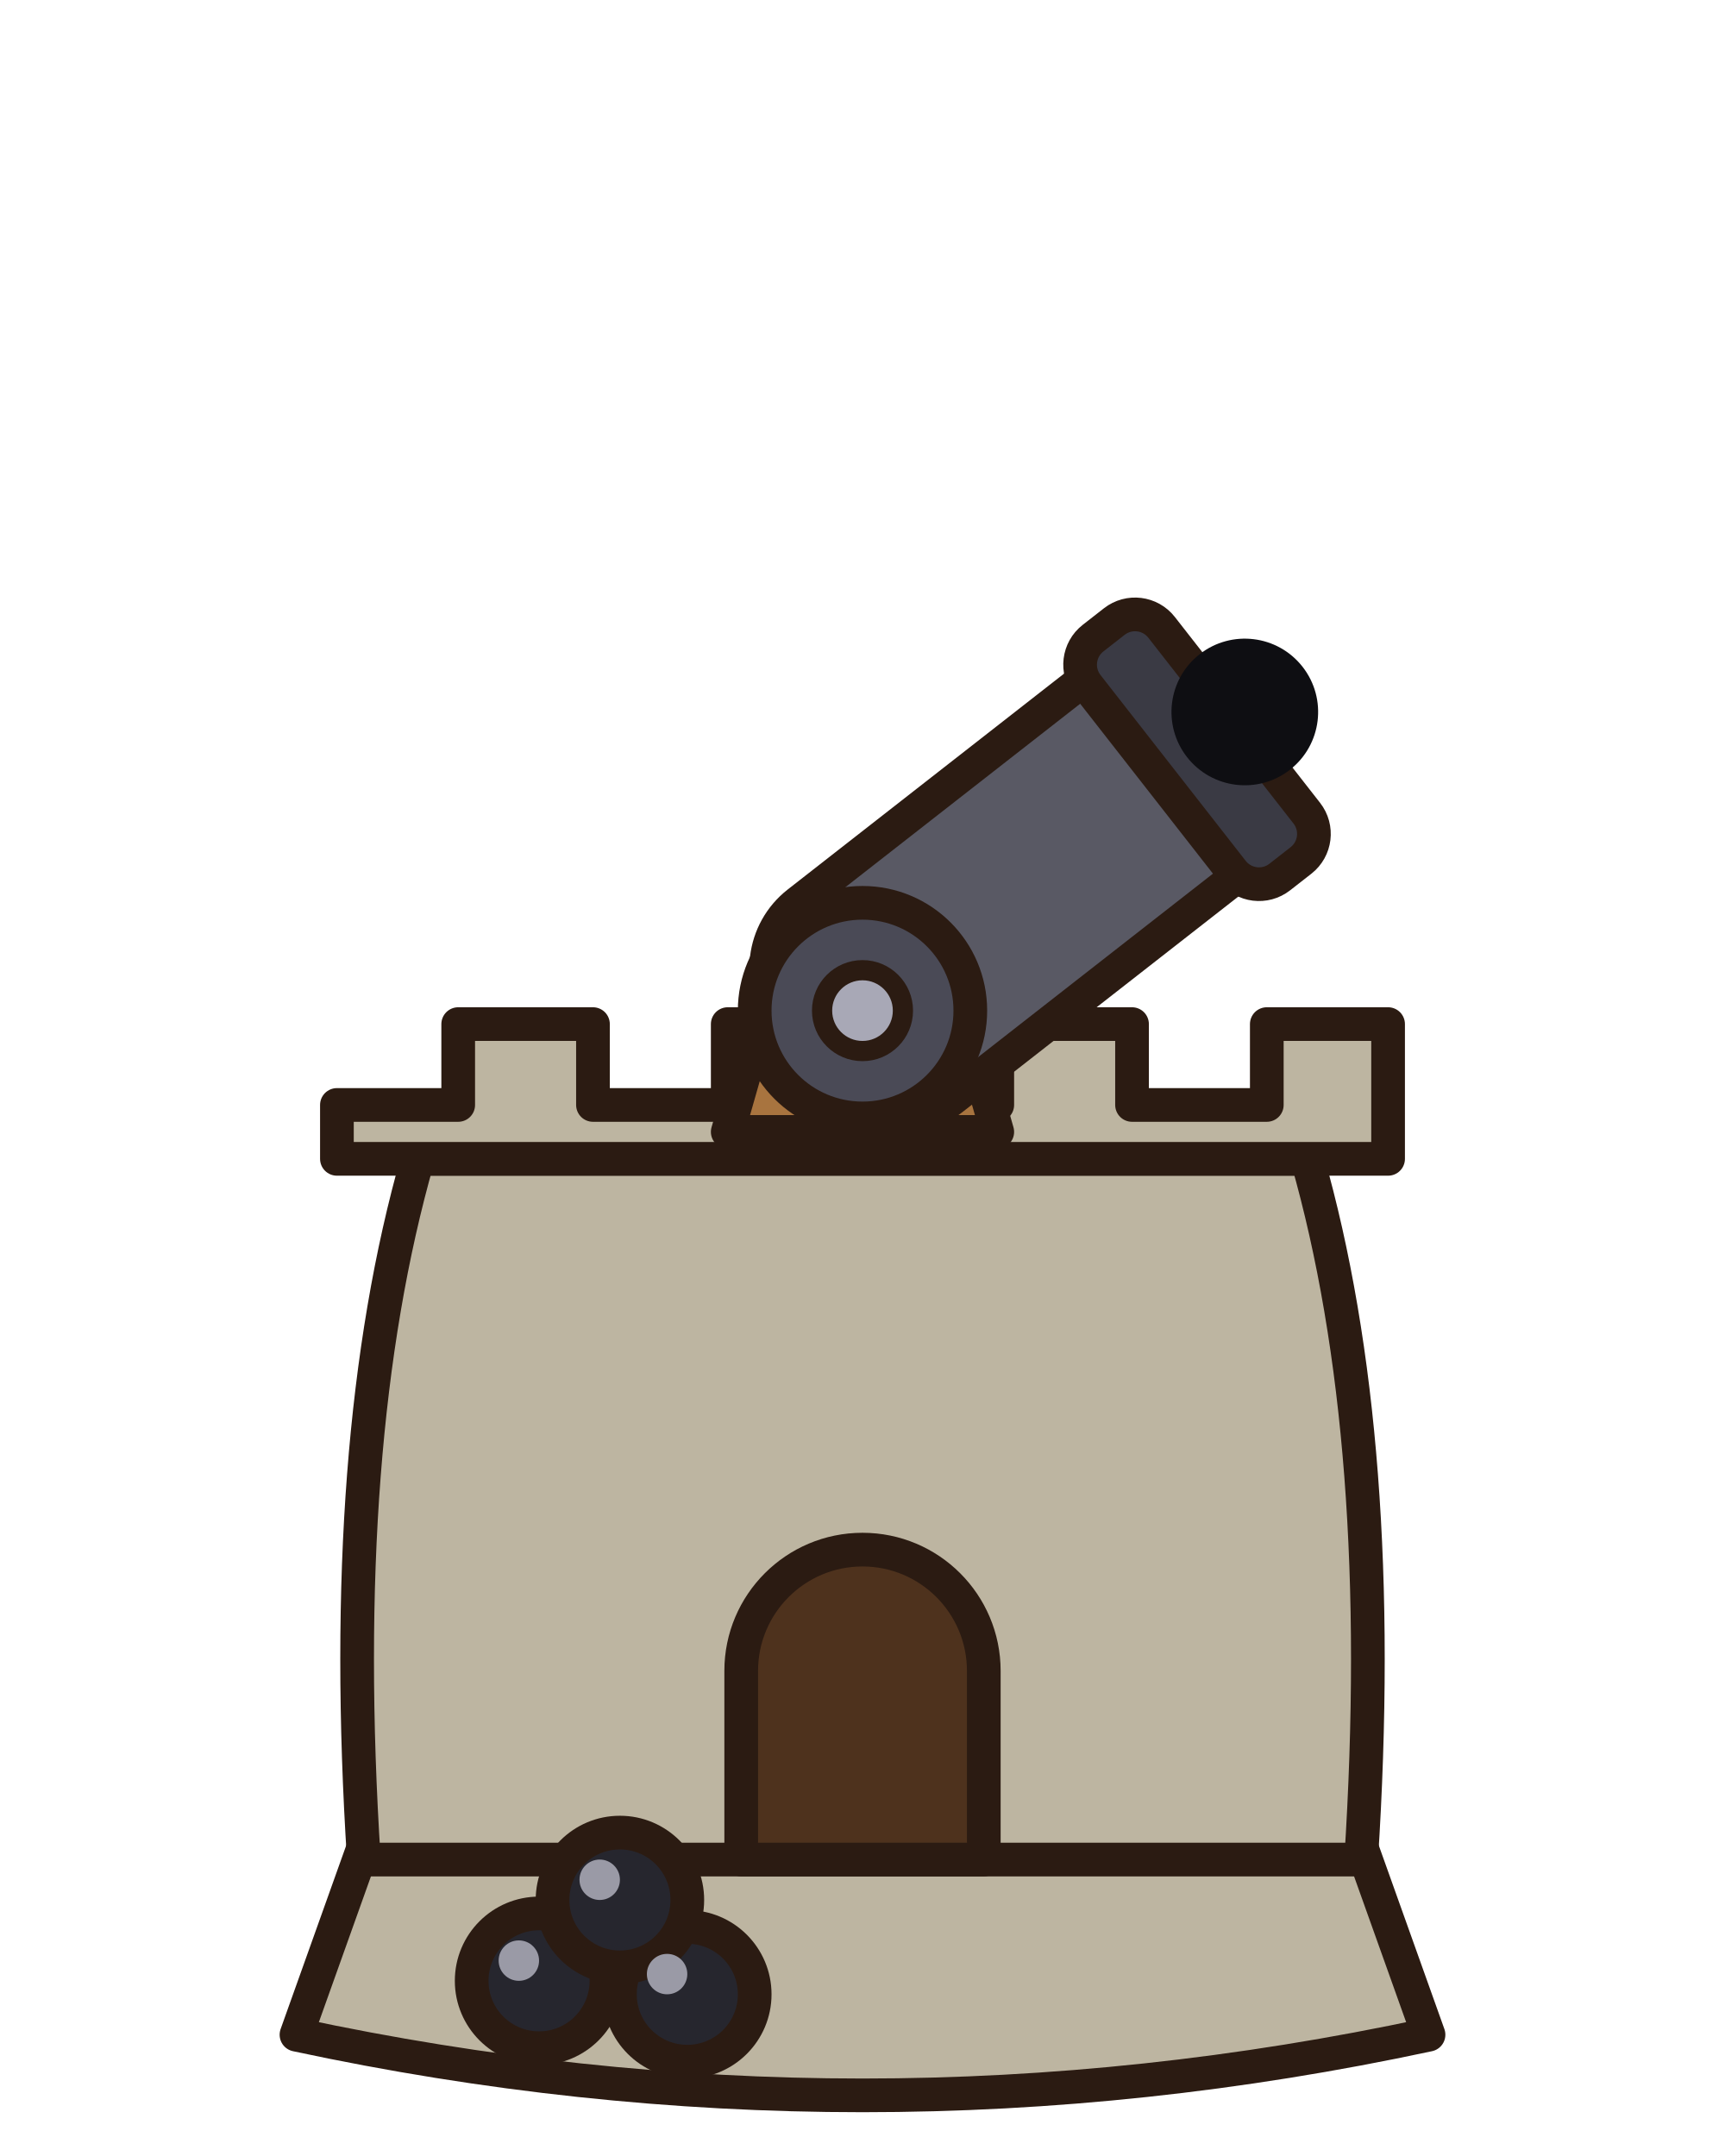
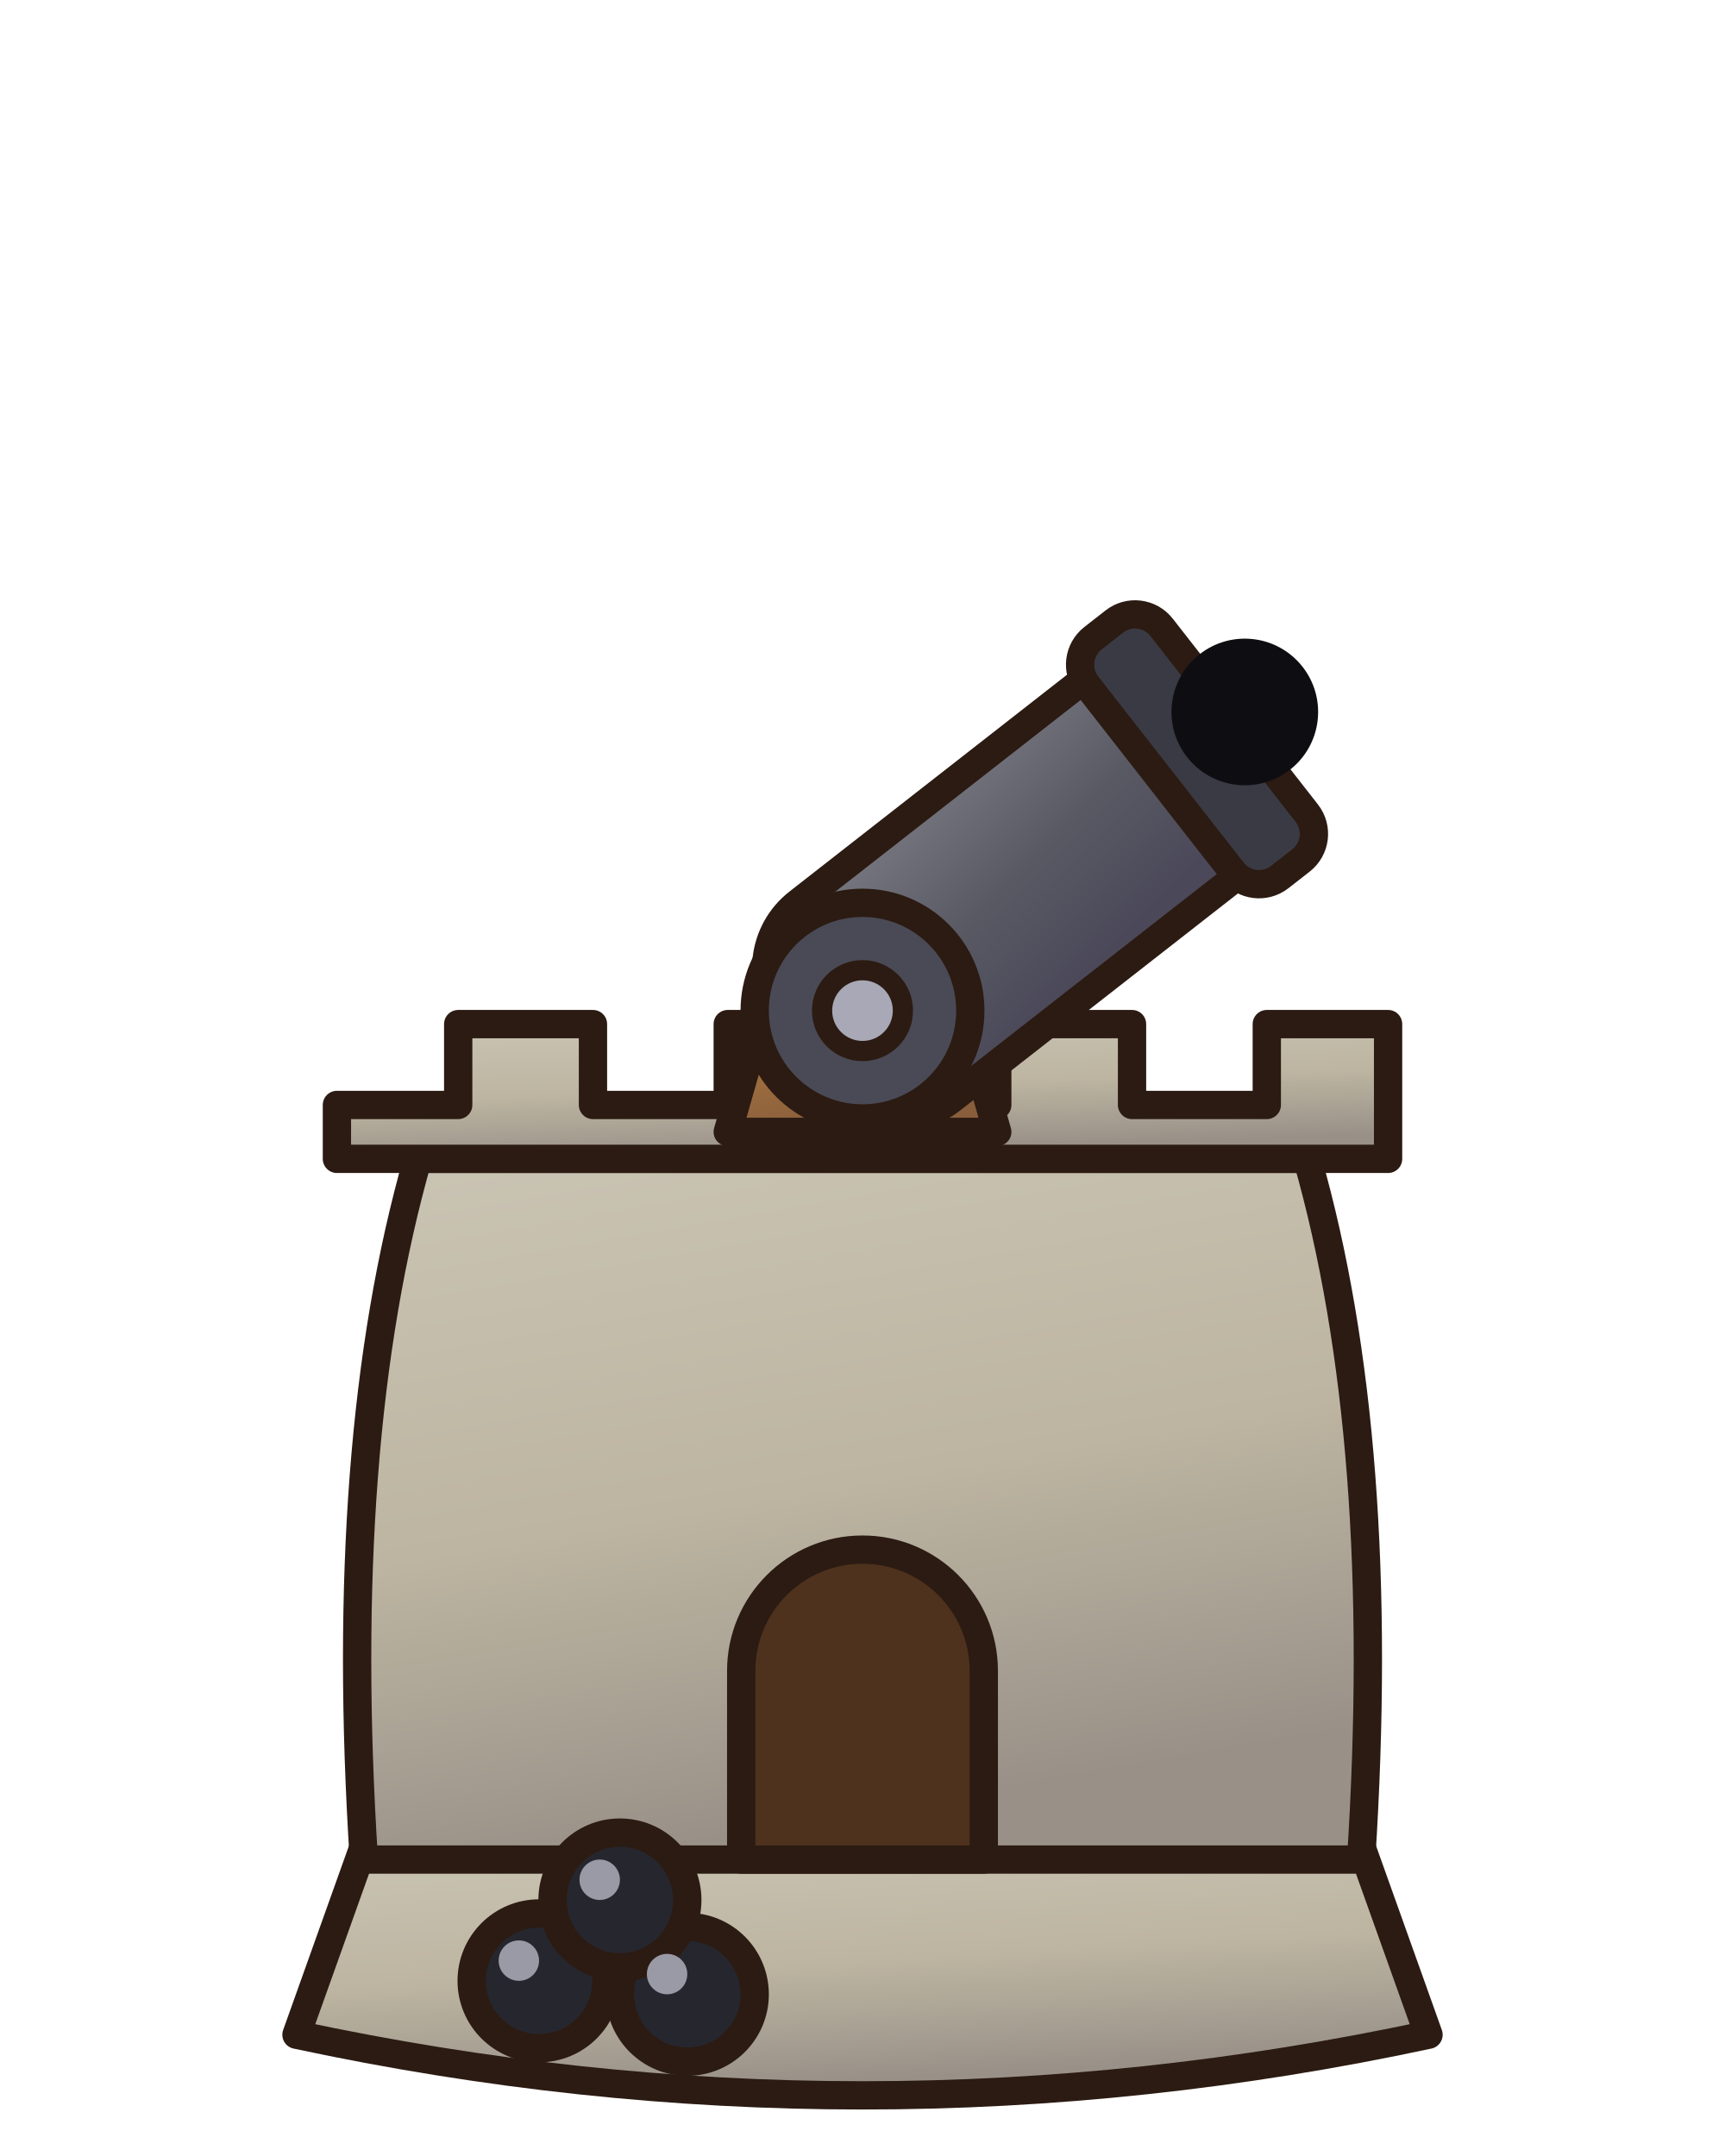
<svg xmlns="http://www.w3.org/2000/svg" viewBox="0 0 256 320" width="256" height="320">
  <defs>
    <linearGradient id="stone" x1="0" y1="0" x2="1" y2="0">
      <stop offset="0.00" stop-color="#d6cebd" />
      <stop offset="0.50" stop-color="#ada591" />
      <stop offset="1.00" stop-color="#80776a" />
    </linearGradient>
    <linearGradient id="stoneB" x1="0" y1="0" x2="1" y2="0">
      <stop offset="0.00" stop-color="#d4dcee" />
      <stop offset="0.50" stop-color="#a3aecb" />
      <stop offset="1.00" stop-color="#6e7a9c" />
    </linearGradient>
    <linearGradient id="stoneD" x1="0" y1="0" x2="1" y2="0">
      <stop offset="0.00" stop-color="#8a8a9a" />
      <stop offset="0.50" stop-color="#5d5c6d" />
      <stop offset="1.00" stop-color="#3c3b49" />
    </linearGradient>
    <linearGradient id="wood" x1="0" y1="0" x2="0" y2="1">
      <stop offset="0.00" stop-color="#c48f52" />
      <stop offset="1.00" stop-color="#7d512b" />
    </linearGradient>
    <linearGradient id="roofG" x1="0" y1="0" x2="1" y2="1">
      <stop offset="0.00" stop-color="#86d25f" />
      <stop offset="1.00" stop-color="#2d7a34" />
    </linearGradient>
    <linearGradient id="roofR" x1="0" y1="0" x2="1" y2="1">
      <stop offset="0.00" stop-color="#ee6a58" />
      <stop offset="1.00" stop-color="#9c2a22" />
    </linearGradient>
    <linearGradient id="roofP" x1="0" y1="0" x2="1" y2="1">
      <stop offset="0.00" stop-color="#a67ae8" />
      <stop offset="1.00" stop-color="#4a2c98" />
    </linearGradient>
    <linearGradient id="steel" x1="0" y1="0" x2="1" y2="1">
      <stop offset="0.00" stop-color="#eef2f6" />
      <stop offset="0.50" stop-color="#b3bcc7" />
      <stop offset="1.00" stop-color="#7a8593" />
    </linearGradient>
    <linearGradient id="gold" x1="0" y1="0" x2="1" y2="1">
      <stop offset="0.00" stop-color="#ffe27a" />
      <stop offset="1.00" stop-color="#c8901a" />
    </linearGradient>
    <linearGradient id="blue" x1="0" y1="0" x2="1" y2="1">
      <stop offset="0.00" stop-color="#5b9be8" />
      <stop offset="1.00" stop-color="#1f4c9a" />
    </linearGradient>
    <linearGradient id="copper" x1="0" y1="0" x2="1" y2="1">
      <stop offset="0.00" stop-color="#f0b27a" />
      <stop offset="1.00" stop-color="#a35f2e" />
    </linearGradient>
    <linearGradient id="ice" x1="0" y1="0" x2="1" y2="1">
      <stop offset="0.00" stop-color="#f2fdff" />
      <stop offset="0.50" stop-color="#8fdcf5" />
      <stop offset="1.00" stop-color="#3d98cf" />
    </linearGradient>
    <linearGradient id="iron" x1="0" y1="0" x2="1" y2="1">
      <stop offset="0.00" stop-color="#7c7c88" />
      <stop offset="1.00" stop-color="#2f2f38" />
    </linearGradient>
    <linearGradient id="lava" x1="0" y1="0" x2="1" y2="1">
      <stop offset="0.00" stop-color="#ffd24a" />
      <stop offset="1.00" stop-color="#ff6a1a" />
    </linearGradient>
    <radialGradient id="goblin" cx="0.4" cy="0.35" r=".8">
      <stop offset="0.00" stop-color="#aee572" />
      <stop offset="1.00" stop-color="#4f9e32" />
    </radialGradient>
    <radialGradient id="orc" cx="0.4" cy="0.35" r=".8">
      <stop offset="0.00" stop-color="#6fae4a" />
      <stop offset="1.00" stop-color="#2f6a22" />
    </radialGradient>
    <radialGradient id="wolf" cx="0.4" cy="0.35" r=".8">
      <stop offset="0.00" stop-color="#b8bec9" />
      <stop offset="1.00" stop-color="#6c7380" />
    </radialGradient>
    <radialGradient id="ogre" cx="0.4" cy="0.35" r=".8">
      <stop offset="0.00" stop-color="#b27a4c" />
      <stop offset="1.00" stop-color="#6a4126" />
    </radialGradient>
    <radialGradient id="rock" cx="0.4" cy="0.35" r=".8">
      <stop offset="0.00" stop-color="#b9b9c2" />
      <stop offset="1.00" stop-color="#6a6a78" />
    </radialGradient>
    <radialGradient id="wisp" cx="0.4" cy="0.35" r=".8">
      <stop offset="0.00" stop-color="#ffffff" />
      <stop offset="0.50" stop-color="#9ae9ff" />
      <stop offset="1.00" stop-color="#2fa6e0" />
    </radialGradient>
    <radialGradient id="drake" cx="0.4" cy="0.35" r=".8">
      <stop offset="0.00" stop-color="#e8604e" />
      <stop offset="1.00" stop-color="#8c1c1c" />
    </radialGradient>
    <radialGradient id="bat" cx="0.4" cy="0.35" r=".8">
      <stop offset="0.00" stop-color="#8f5cc0" />
      <stop offset="1.00" stop-color="#4a2a68" />
    </radialGradient>
    <radialGradient id="ghost" cx="0.4" cy="0.35" r=".8">
      <stop offset="0.00" stop-color="#eaffff" />
      <stop offset="0.50" stop-color="#9bded6" />
      <stop offset="1.00" stop-color="#4fa8a0" />
    </radialGradient>
    <radialGradient id="orb" cx="0.4" cy="0.35" r=".8">
      <stop offset="0.00" stop-color="#ffffff" />
      <stop offset="0.50" stop-color="#d9a8ff" />
      <stop offset="1.00" stop-color="#8a4fe0" />
    </radialGradient>
    <radialGradient id="glowY" cx="0.4" cy="0.35" r=".8">
      <stop offset="0.00" stop-color="#fffbd0" />
      <stop offset="0.50" stop-color="#ffe14a" />
      <stop offset="1.00" stop-color="#ff9d1a" />
    </radialGradient>
    <radialGradient id="glowC" cx="0.4" cy="0.35" r=".8">
      <stop offset="0.00" stop-color="#ffffff" />
      <stop offset="0.50" stop-color="#a8f0ff" />
      <stop offset="1.00" stop-color="#2fb8e8" />
    </radialGradient>
+     <linearGradient id="s_stone" x1="0" y1="0" x2="0.25" y2="1">
+       <stop offset="0" stop-color="#cac4b4" />
+       <stop offset=".55" stop-color="#bdb5a1" />
+       <stop offset="1" stop-color="#999188" />
+     </linearGradient>
+     <linearGradient id="s_stoneB" x1="0" y1="0" x2="0.25" y2="1">
+       <stop offset="0" stop-color="#bbc4da" />
+       <stop offset=".55" stop-color="#aab5d1" />
+       <stop offset="1" stop-color="#8a91ae" />
+     </linearGradient>
+     <linearGradient id="s_stoneD" x1="0" y1="0" x2="0.25" y2="1">
+       <stop offset="0" stop-color="#838291" />
+       <stop offset=".55" stop-color="#646376" />
+       <stop offset="1" stop-color="#545167" />
+     </linearGradient>
+     <linearGradient id="s_wood" x1="0" y1="0" x2="0.25" y2="1">
+       <stop offset="0" stop-color="#b99065" />
+       <stop offset=".55" stop-color="#a8743f" />
+       <stop offset="1" stop-color="#895e3c" />
+     </linearGradient>
+     <linearGradient id="s_roofG" x1="0" y1="0" x2="0.25" y2="1">
+       <stop offset="0" stop-color="#75b36c" />
+       <stop offset=".55" stop-color="#52a047" />
+       <stop offset="1" stop-color="#468042" />
+     </linearGradient>
+     <linearGradient id="s_roofR" x1="0" y1="0" x2="0.25" y2="1">
+       <stop offset="0" stop-color="#d66e63" />
+       <stop offset=".55" stop-color="#cc4a3c" />
+       <stop offset="1" stop-color="#a53d39" />
+     </linearGradient>
+     <linearGradient id="s_roofP" x1="0" y1="0" x2="0.25" y2="1">
+       <stop offset="0" stop-color="#9779d5" />
+       <stop offset=".55" stop-color="#7d57cb" />
+       <stop offset="1" stop-color="#6747a9" />
+     </linearGradient>
+     <linearGradient id="s_steel" x1="0" y1="0" x2="0.25" y2="1">
+       <stop offset="0" stop-color="#c9d1d9" />
+       <stop offset=".55" stop-color="#bcc5d0" />
+       <stop offset="1" stop-color="#989dad" />
+     </linearGradient>
+     <linearGradient id="s_gold" x1="0" y1="0" x2="0.25" y2="1">
+       <stop offset="0" stop-color="#eec461" />
+       <stop offset=".55" stop-color="#eab53a" />
+       <stop offset="1" stop-color="#bc9138" />
+     </linearGradient>
+     <linearGradient id="s_blue" x1="0" y1="0" x2="0.25" y2="1">
+       <stop offset="0" stop-color="#6291d5" />
+       <stop offset=".55" stop-color="#3b76cb" />
+       <stop offset="1" stop-color="#3460a9" />
+     </linearGradient>
+     <linearGradient id="s_copper" x1="0" y1="0" x2="0.25" y2="1">
+       <stop offset="0" stop-color="#d6996d" />
+       <stop offset=".55" stop-color="#cc8048" />
+       <stop offset="1" stop-color="#a56743" />
+     </linearGradient>
+     <linearGradient id="s_ice" x1="0" y1="0" x2="0.25" y2="1">
+       <stop offset="0" stop-color="#a8e4f7" />
+       <stop offset=".55" stop-color="#92ddf5" />
+       <stop offset="1" stop-color="#78b0ca" />
+     </linearGradient>
+     <linearGradient id="s_iron" x1="0" y1="0" x2="0.25" y2="1">
+       <stop offset="0" stop-color="#7a7a83" />
+       <stop offset=".55" stop-color="#595964" />
+       <stop offset="1" stop-color="#4b4959" />
+     </linearGradient>
+     <linearGradient id="s_lava" x1="0" y1="0" x2="0.25" y2="1">
+       <stop offset="0" stop-color="#ffb359" />
+       <stop offset=".55" stop-color="#ffa030" />
+       <stop offset="1" stop-color="#cd8030" />
+     </linearGradient>
+     <linearGradient id="s_goblin" x1="0" y1="0" x2="0.25" y2="1">
+       <stop offset="0" stop-color="#99cf73" />
+       <stop offset=".55" stop-color="#80c350" />
+       <stop offset="1" stop-color="#6a9c49" />
+     </linearGradient>
+     <linearGradient id="s_orc" x1="0" y1="0" x2="0.25" y2="1">
+       <stop offset="0" stop-color="#6fa25a" />
+       <stop offset=".55" stop-color="#4b8b31" />
+       <stop offset="1" stop-color="#407031" />
+     </linearGradient>
+     <linearGradient id="s_wolf" x1="0" y1="0" x2="0.25" y2="1">
+       <stop offset="0" stop-color="#a5abb5" />
+       <stop offset=".55" stop-color="#8e96a3" />
+       <stop offset="1" stop-color="#74798a" />
+     </linearGradient>
+     <linearGradient id="s_ogre" x1="0" y1="0" x2="0.25" y2="1">
+       <stop offset="0" stop-color="#a57d60" />
+       <stop offset=".55" stop-color="#8f5c38" />
+       <stop offset="1" stop-color="#754b36" />
+     </linearGradient>
+     <linearGradient id="s_rock" x1="0" y1="0" x2="0.25" y2="1">
+       <stop offset="0" stop-color="#a3a3ad" />
+       <stop offset=".55" stop-color="#8c8c99" />
+       <stop offset="1" stop-color="#737182" />
+     </linearGradient>
+     <linearGradient id="s_wisp" x1="0" y1="0" x2="0.25" y2="1">
+       <stop offset="0" stop-color="#a9e6ff" />
+       <stop offset=".55" stop-color="#93e0ff" />
+       <stop offset="1" stop-color="#78b2d1" />
+     </linearGradient>
+     <linearGradient id="s_drake" x1="0" y1="0" x2="0.25" y2="1">
+       <stop offset="0" stop-color="#ce6156" />
+       <stop offset=".55" stop-color="#c23a2c" />
+       <stop offset="1" stop-color="#9d312d" />
+     </linearGradient>
+     <linearGradient id="s_bat" x1="0" y1="0" x2="0.25" y2="1">
+       <stop offset="0" stop-color="#8966a8" />
+       <stop offset=".55" stop-color="#6b4092" />
+       <stop offset="1" stop-color="#59357c" />
+     </linearGradient>
+     <linearGradient id="s_ghost" x1="0" y1="0" x2="0.25" y2="1">
+       <stop offset="0" stop-color="#bbece5" />
+       <stop offset=".55" stop-color="#aae7df" />
+       <stop offset="1" stop-color="#8ab8b9" />
+     </linearGradient>
+     <linearGradient id="s_orb" x1="0" y1="0" x2="0.25" y2="1">
+       <stop offset="0" stop-color="#d1aff5" />
+       <stop offset=".55" stop-color="#c59bf2" />
+       <stop offset="1" stop-color="#9f7cc7" />
+     </linearGradient>
+     <linearGradient id="s_glowY" x1="0" y1="0" x2="0.25" y2="1">
+       <stop offset="0" stop-color="#ffe76e" />
+       <stop offset=".55" stop-color="#ffe14a" />
+       <stop offset="1" stop-color="#cdb344" />
+     </linearGradient>
+     <linearGradient id="s_glowC" x1="0" y1="0" x2="0.25" y2="1">
+       <stop offset="0" stop-color="#99edff" />
+       <stop offset=".55" stop-color="#80e8ff" />
+       <stop offset="1" stop-color="#6ab8d1" />
+     </linearGradient>
  </defs>
-   <g stroke="#2b1b12" stroke-width="5" stroke-linejoin="round" stroke-linecap="round">
-     <path d="M44 302 Q128 320 212 302 L202 274 L54 274 Z" fill="#bdb5a1" />
-     <path d="M54 276 Q50 214 62 172 H194 Q206 214 202 276 Z" fill="#bdb5a1" />
+   <g stroke="#2b1b12" stroke-width="4.2" stroke-linejoin="round" stroke-linecap="round">
+     <path d="M44 302 Q128 320 212 302 L202 274 L54 274 Z" fill="url(#s_stone)" />
+     <path d="M54 276 Q50 214 62 172 H194 Q206 214 202 276 Z" fill="url(#s_stone)" />
    <path d="M110 276 V248 a18 18 0 0 1 36 0 V276 Z" fill="#4e321d" />
-     <path d="M50 172 H206 V152 H188 V164 H168 V152 H148 V164 H128 V152 H108 V164 H88 V152 H68 V164 H50 Z" fill="#bdb5a1" />
-     <path d="M108 168 L148 168 L140 140 L116 140 Z" fill="#a8743f" />
+     <path d="M50 172 H206 V152 H188 V164 H168 V152 H148 V164 H128 V152 H108 V164 H88 V152 H68 V164 H50 Z" fill="url(#s_stone)" />
+     <path d="M108 168 L148 168 L140 140 L116 140 Z" fill="url(#s_wood)" />
    <g transform="rotate(-38 128 150)">
-       <rect x="118" y="131.5" width="78" height="37" rx="12.333" fill="#595964" />
+       <rect x="118" y="131.5" width="78" height="37" rx="12.333" fill="url(#s_iron)" />
      <rect x="184" y="127.5" width="14" height="45" rx="5" fill="#3a3a44" />
      <circle cx="200" cy="150" r="10.882" fill="#0e0e12" stroke="none" />
    </g>
    <circle cx="128" cy="150" r="16" fill="#4a4a56" />
    <circle cx="128" cy="150" r="6" fill="#a8a8b6" stroke-width="3" />
    <g fill="#26262e">
      <circle cx="80" cy="294" r="10" />
      <circle cx="102" cy="296" r="10" />
      <circle cx="92" cy="282" r="10" />
    </g>
    <g fill="#9a9aa6" stroke="none">
      <circle cx="77" cy="291" r="3" />
      <circle cx="99" cy="293" r="3" />
      <circle cx="89" cy="279" r="3" />
    </g>
  </g>
</svg>
